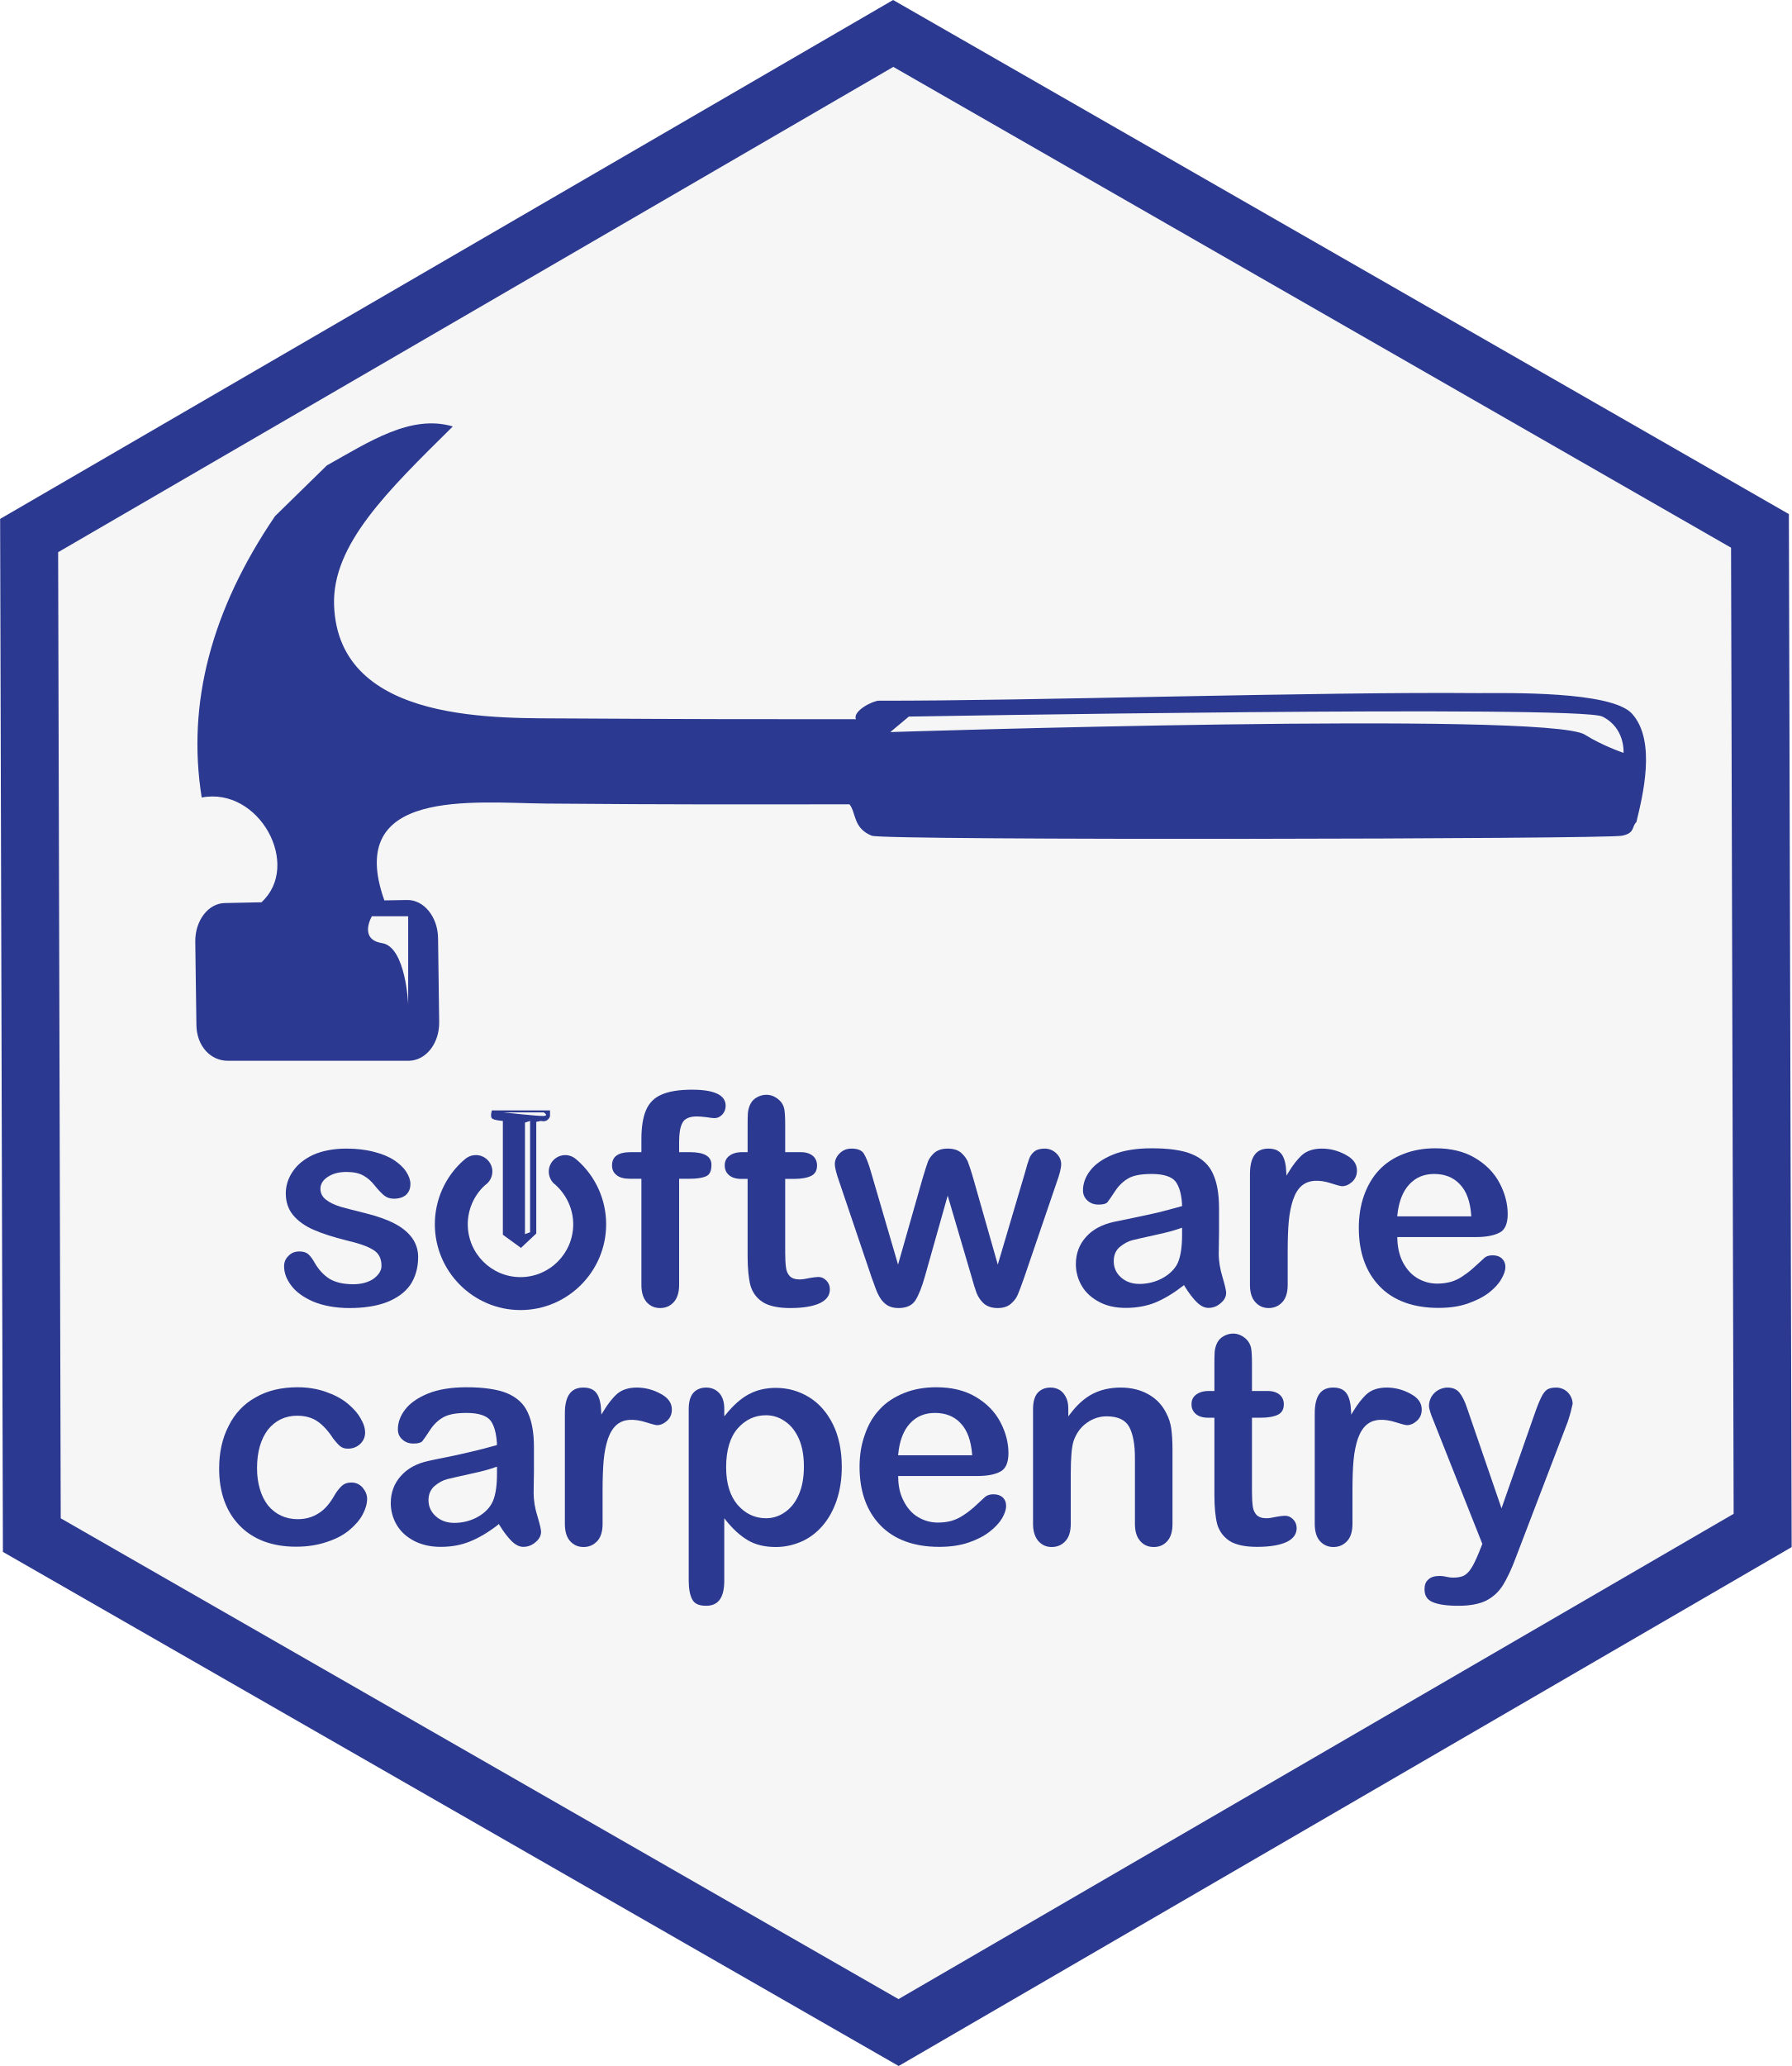
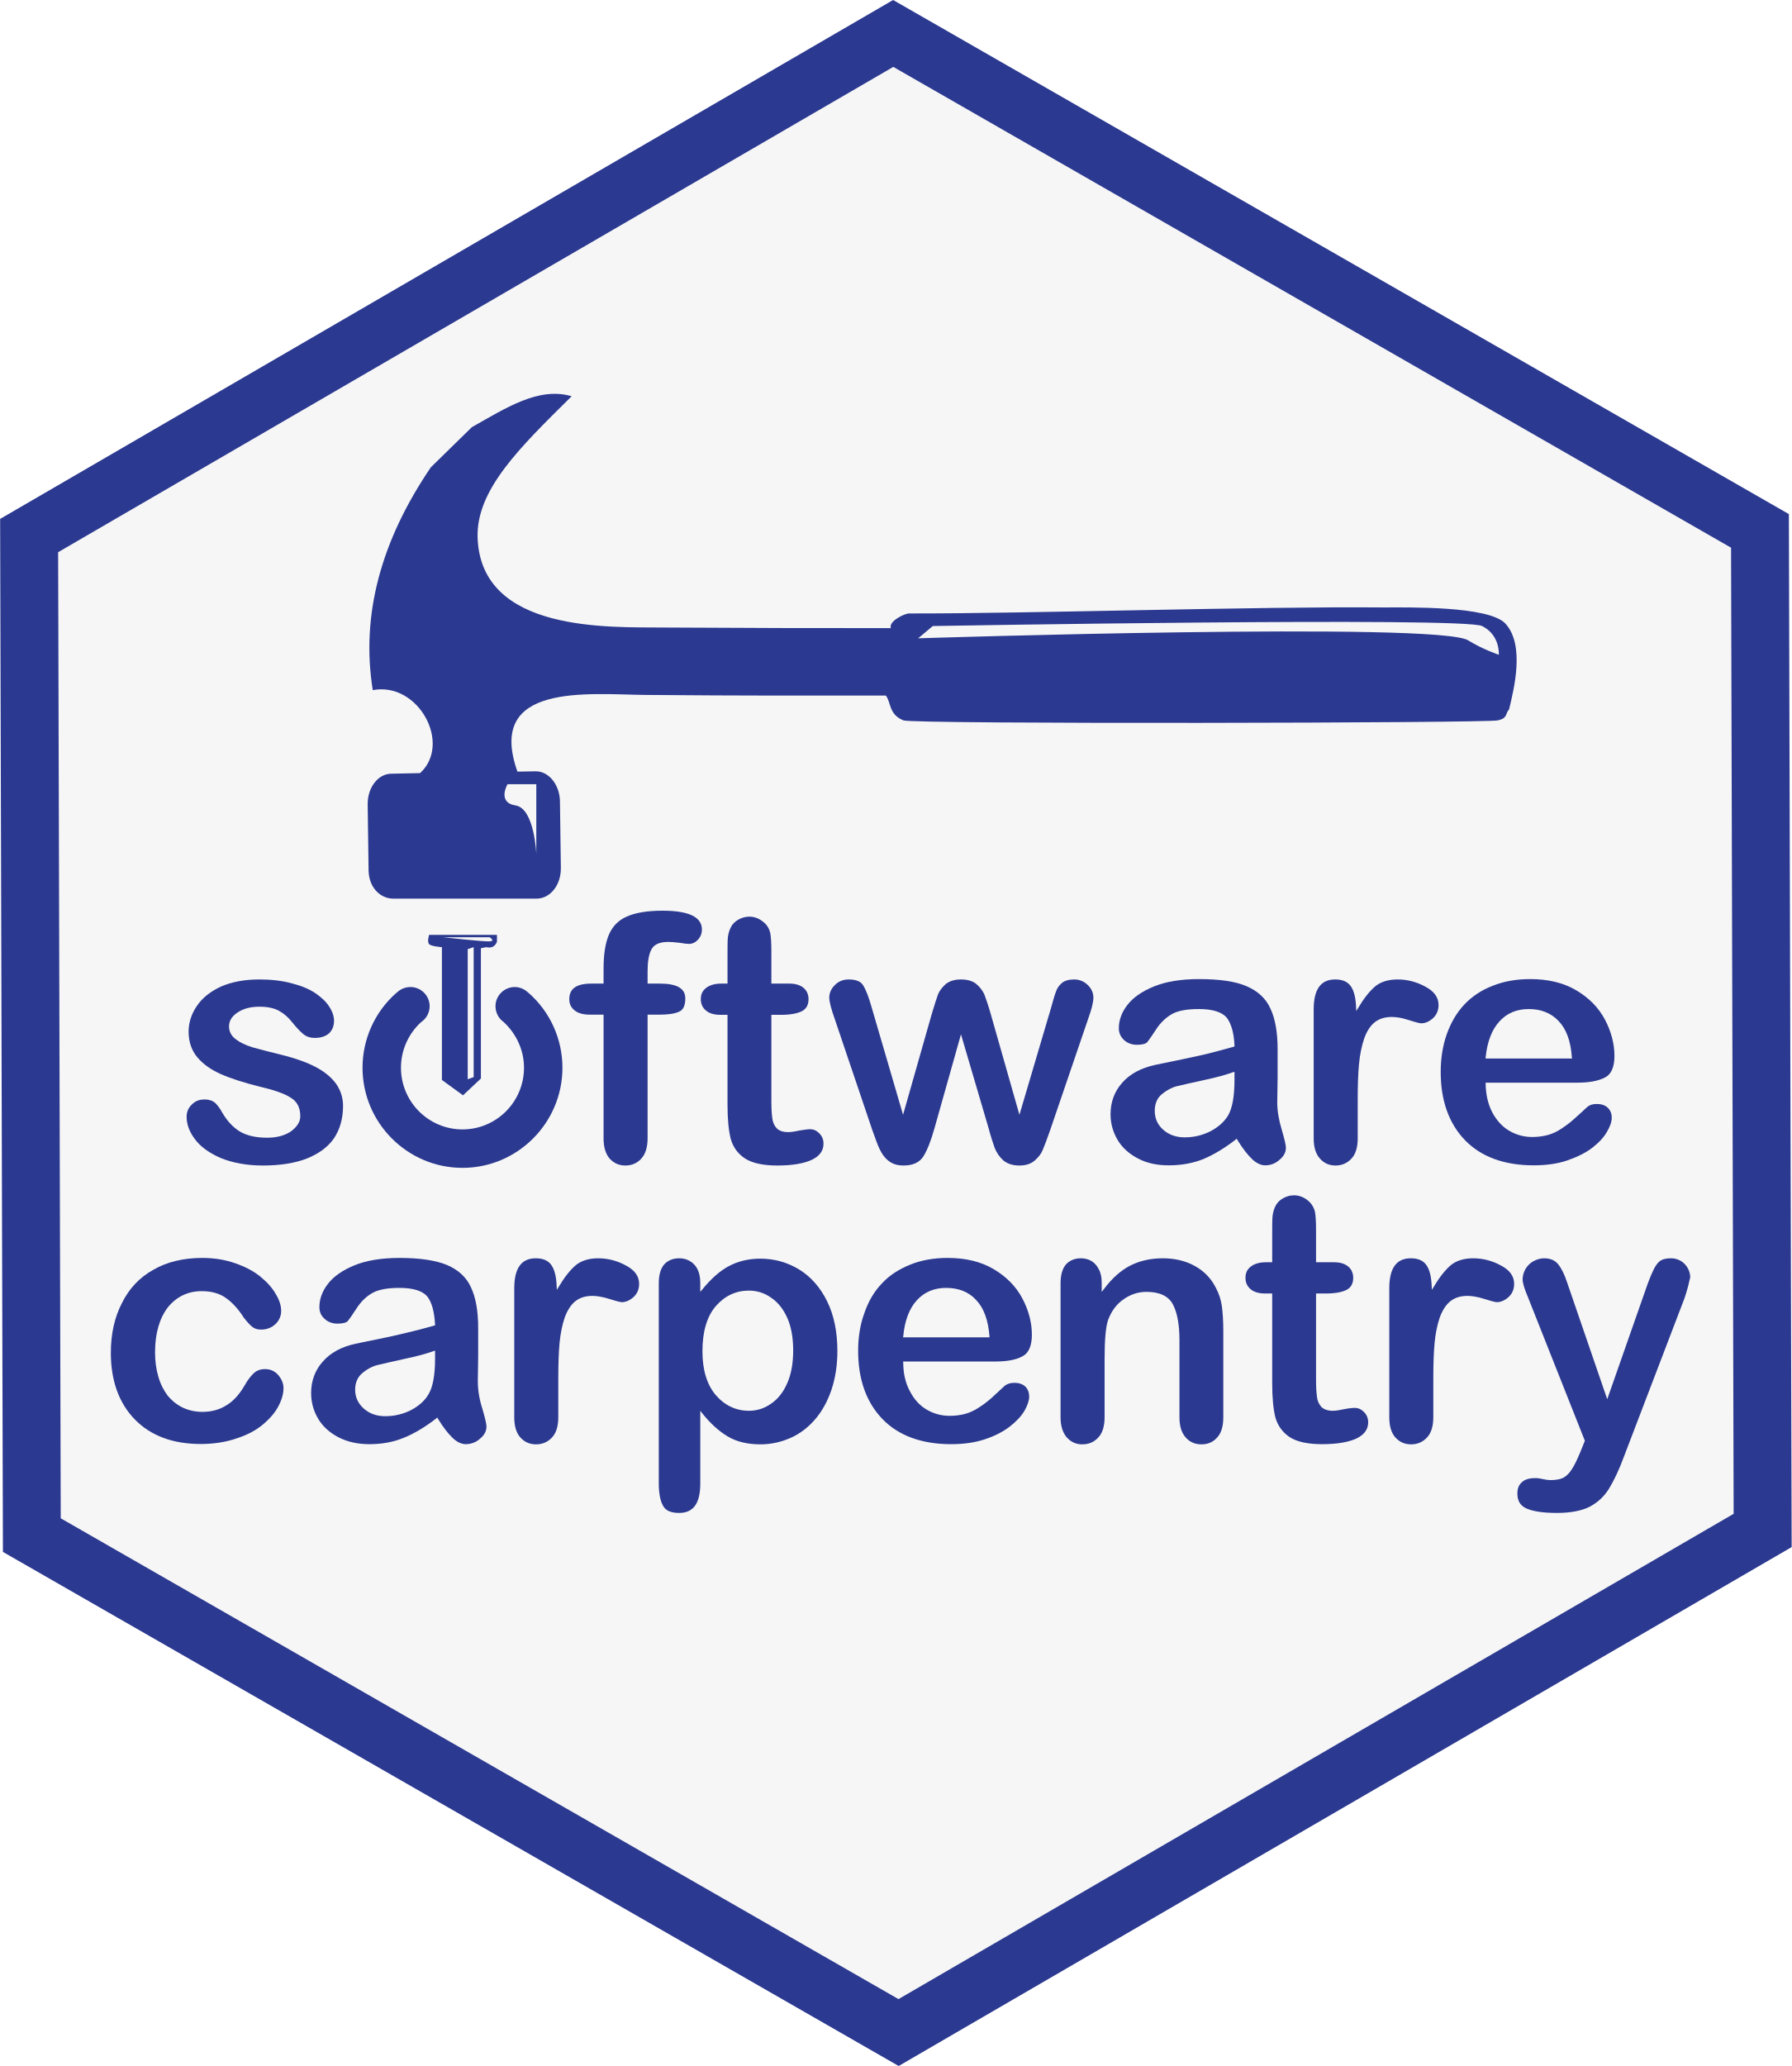
<svg xmlns="http://www.w3.org/2000/svg" width="1.735in" height="2in" viewBox="0 0 156.127 180" id="svg16216" version="1.1">
  <defs id="defs16218">
    <clipPath id="presentation_clip_path" clipPathUnits="userSpaceOnUse">
      <rect x="0" y="0" width="27940" height="21590" id="rect4737" />
    </clipPath>
  </defs>
-   <g transform="translate(-0.7248706,0.8357165)" id="g7821">
-     <path style="fill:#f6f6f6;fill-opacity:1;stroke:#2b3990;stroke-width:5.047;stroke-miterlimit:4;stroke-dasharray:none;stroke-dashoffset:0;stroke-opacity:1" id="path7819" d="M 154.324,132.505 79.022,176.25 3.486,132.91 3.252,45.824 78.554,2.078 154.09,45.418 Z" />
-     <g id="g7201" transform="matrix(1.184726,0,0,1.184726,-13.55616,-35.90816)">
-       <g transform="matrix(0.01137325,0,0,0.01137325,-96.32658,-36.00746)" id="g5176" class="com.sun.star.drawing.ClosedBezierShape" style="fill-rule:evenodd;stroke-width:28.222;stroke-linejoin:round">
-         <g id="id81">
-           <path id="path5179" d="m 11875,15560 c 19,-36 28,-69 28,-100 0,-25 -10,-49 -29,-72 -19,-22 -44,-33 -73,-33 -25,0 -46,7 -63,23 -17,16 -34,38 -49,65 -29,50 -62,88 -100,111 -38,25 -83,38 -136,38 -38,0 -75,-8 -107,-23 -32,-15 -61,-38 -85,-67 -22,-29 -40,-64 -52,-106 -12,-41 -18,-85 -18,-134 0,-104 24,-187 70,-248 48,-60 112,-91 189,-91 54,0 99,13 134,38 34,24 68,60 99,109 18,23 33,40 47,51 14,11 29,15 49,15 31,0 57,-10 79,-30 21,-20 32,-45 32,-74 0,-29 -10,-60 -30,-93 -19,-34 -49,-67 -86,-97 -38,-31 -85,-55 -140,-74 -54,-19 -115,-29 -181,-29 -105,0 -197,22 -272,66 -76,42 -135,105 -174,185 -41,79 -61,171 -61,275 0,153 44,277 132,368 87,90 210,137 366,137 74,0 141,-11 199,-31 59,-19 108,-45 147,-78 38,-32 67,-66 85,-101 z" style="fill:#2b3990;stroke:none" />
-         </g>
-       </g>
-       <g transform="matrix(0.01137325,0,0,0.01137325,-96.32658,-36.00746)" id="g5181" class="com.sun.star.drawing.ClosedBezierShape" style="fill-rule:evenodd;stroke-width:28.222;stroke-linejoin:round">
-         <g id="id82">
-           <path id="path5184" d="m 13005,15574 c -17,-53 -25,-104 -25,-153 1,-51 1,-98 2,-139 0,-42 0,-94 0,-154 0,-94 -13,-169 -40,-226 -25,-56 -70,-97 -133,-124 -63,-26 -152,-39 -263,-39 -100,0 -184,14 -250,41 -66,27 -116,62 -147,103 -32,41 -47,85 -47,128 0,27 9,48 29,66 20,18 44,26 71,26 30,0 49,-5 58,-15 9,-11 26,-36 49,-71 24,-37 53,-65 87,-84 34,-19 84,-28 150,-28 77,0 129,17 155,49 25,33 38,85 42,153 l 0,5 -5,2 c -52,15 -103,28 -150,39 -45,11 -101,24 -166,37 -68,14 -106,21 -121,25 -76,16 -137,49 -180,98 -43,48 -65,107 -65,175 0,50 13,98 39,142 26,44 65,78 113,103 49,25 106,38 170,38 72,0 136,-12 193,-36 57,-23 117,-59 179,-107 l 5,-5 4,7 c 28,46 56,82 81,106 24,23 49,35 73,35 29,0 57,-10 80,-31 24,-20 35,-42 35,-67 0,-14 -8,-48 -23,-99 z m -262,-276 c 0,90 -12,156 -36,196 -20,35 -53,65 -97,88 -43,22 -91,34 -143,34 -49,0 -89,-15 -120,-43 -31,-28 -47,-63 -47,-104 0,-39 14,-70 40,-92 26,-22 54,-37 82,-44 28,-7 78,-18 149,-34 72,-15 126,-30 164,-44 l 8,-2 0,45 z" style="fill:#2b3990;stroke:none" />
-         </g>
-       </g>
-       <g transform="matrix(0.01137325,0,0,0.01137325,-96.32658,-36.00746)" id="g5186" class="com.sun.star.drawing.ClosedBezierShape" style="fill-rule:evenodd;stroke-width:28.222;stroke-linejoin:round">
-         <g id="id83">
-           <path id="path5189" d="m 13801,14781 c -49,-27 -101,-40 -154,-40 -51,0 -94,13 -125,39 -31,27 -62,66 -93,118 l -11,18 -1,-21 c -2,-51 -11,-90 -29,-116 -18,-26 -47,-38 -87,-38 -80,0 -119,55 -119,167 l 0,714 c 0,50 12,88 34,112 23,25 51,38 87,38 35,0 65,-13 88,-38 23,-24 35,-62 35,-112 l 0,-214 c 0,-77 2,-144 7,-197 5,-54 15,-101 28,-140 14,-39 33,-70 57,-90 43,-36 107,-42 194,-14 44,14 60,17 66,17 23,0 45,-10 66,-29 20,-19 30,-43 30,-72 0,-43 -24,-76 -73,-102 z" style="fill:#2b3990;stroke:none" />
-         </g>
-       </g>
-       <g transform="matrix(0.01137325,0,0,0.01137325,-96.32658,-36.00746)" id="g5191" class="com.sun.star.drawing.ClosedBezierShape" style="fill-rule:evenodd;stroke-width:28.222;stroke-linejoin:round">
-         <g id="id84">
-           <path id="path5194" d="m 14849,15634 c 38,-44 69,-99 91,-164 22,-66 33,-138 33,-215 0,-106 -19,-199 -57,-276 -38,-77 -90,-136 -155,-176 -66,-40 -137,-60 -215,-60 -65,0 -123,14 -174,41 -51,27 -100,71 -148,130 l -11,13 0,-49 c 0,-44 -11,-78 -33,-102 -22,-23 -50,-35 -84,-35 -35,0 -63,12 -83,34 -20,23 -30,59 -30,105 l 0,1107 c 0,55 8,97 23,124 14,28 44,41 90,41 79,0 117,-53 117,-163 l 0,-403 11,14 c 45,56 92,99 141,128 48,29 110,44 181,44 60,0 116,-13 168,-36 52,-23 97,-58 135,-102 z m -154,-201 c -22,51 -53,89 -90,114 -37,26 -78,39 -122,39 -73,0 -135,-30 -185,-88 -48,-57 -73,-138 -73,-242 0,-109 25,-193 74,-250 50,-57 111,-86 184,-86 46,0 88,14 125,41 38,26 67,64 89,114 21,49 31,109 31,177 0,70 -11,132 -33,181 z" style="fill:#2b3990;stroke:none" />
-         </g>
-       </g>
-       <g transform="matrix(0.01137325,0,0,0.01137325,-96.32658,-36.00746)" id="g5196" class="com.sun.star.drawing.ClosedBezierShape" style="fill-rule:evenodd;stroke-width:28.222;stroke-linejoin:round">
-         <g id="id85">
-           <path id="path5199" d="m 16010,15586 c 17,-30 26,-57 26,-78 0,-25 -8,-43 -22,-57 -15,-13 -35,-20 -60,-20 -23,0 -40,6 -53,16 -32,30 -57,53 -77,71 -21,18 -43,35 -67,50 -24,16 -50,28 -75,35 -26,7 -55,11 -87,11 -46,0 -89,-12 -128,-35 -39,-23 -70,-58 -93,-103 -24,-45 -36,-98 -36,-157 l -1,-6 508,0 c 67,0 118,-9 154,-29 34,-17 52,-58 52,-119 0,-68 -18,-136 -53,-202 -35,-66 -88,-120 -159,-162 -71,-42 -156,-62 -255,-62 -76,0 -145,12 -207,37 -62,25 -116,59 -158,105 -43,45 -75,100 -97,165 -23,63 -34,133 -34,208 0,159 46,286 135,378 89,92 218,139 380,139 71,0 135,-9 190,-28 54,-18 100,-42 136,-70 36,-28 63,-57 81,-87 z m -672,-413 c 8,-87 34,-155 76,-200 42,-46 96,-68 162,-68 68,0 125,22 166,67 43,45 67,112 74,201 l 0,6 -479,0 1,-6 z" style="fill:#2b3990;stroke:none" />
-         </g>
-       </g>
-       <g transform="matrix(0.01137325,0,0,0.01137325,-96.32658,-36.00746)" id="g5201" class="com.sun.star.drawing.ClosedBezierShape" style="fill-rule:evenodd;stroke-width:28.222;stroke-linejoin:round">
-         <g id="id86">
-           <path id="path5204" d="m 17112,15144 c 0,-55 -3,-102 -8,-138 -5,-35 -16,-69 -32,-99 -26,-53 -65,-94 -117,-123 -52,-29 -112,-43 -178,-43 -69,0 -129,14 -182,41 -52,27 -101,71 -145,130 l -12,15 0,-51 c 0,-29 -5,-54 -16,-74 -10,-20 -24,-36 -41,-46 -17,-10 -37,-15 -58,-15 -35,0 -63,12 -83,34 -20,23 -30,59 -30,105 l 0,742 c 0,48 12,85 34,111 23,26 52,39 86,39 37,0 66,-13 89,-38 23,-24 35,-62 35,-112 l 0,-322 c 0,-106 6,-177 19,-216 18,-49 46,-88 85,-115 39,-28 82,-42 128,-42 73,0 122,23 147,70 24,46 36,112 36,198 l 0,427 c 0,48 11,85 34,111 22,26 52,39 88,39 36,0 65,-13 87,-38 23,-25 34,-62 34,-112 l 0,-478 z" style="fill:#2b3990;stroke:none" />
-         </g>
-       </g>
-       <g transform="matrix(0.01137325,0,0,0.01137325,-96.32658,-36.00746)" id="g5206" class="com.sun.star.drawing.ClosedBezierShape" style="fill-rule:evenodd;stroke-width:28.222;stroke-linejoin:round">
-         <g id="id87">
-           <path id="path5209" d="m 17915,15650 c 0,-23 -8,-42 -23,-57 -16,-16 -32,-23 -52,-23 -13,0 -33,2 -58,7 -27,6 -47,9 -63,9 -29,0 -50,-8 -64,-22 -13,-15 -22,-34 -24,-57 -3,-22 -5,-53 -5,-93 l 0,-478 55,0 c 50,0 88,-7 114,-20 25,-13 37,-35 37,-67 0,-25 -9,-46 -26,-61 -18,-16 -45,-25 -79,-25 l -101,0 0,-181 c 0,-43 -2,-76 -6,-99 -5,-21 -16,-41 -32,-56 -25,-23 -53,-35 -84,-35 -22,0 -42,6 -60,16 -18,10 -32,23 -41,40 -9,16 -15,36 -18,58 -2,23 -2,56 -2,97 l 0,160 -35,0 c -37,0 -65,9 -85,25 -20,16 -28,36 -28,61 0,26 9,46 27,62 18,16 45,25 81,25 l 40,0 0,498 c 0,79 6,143 18,190 13,45 40,82 79,108 40,26 101,39 179,39 83,0 148,-11 192,-32 43,-21 64,-51 64,-89 z" style="fill:#2b3990;stroke:none" />
-         </g>
-       </g>
-       <g transform="matrix(0.01137325,0,0,0.01137325,-96.32658,-36.00746)" id="g5211" class="com.sun.star.drawing.ClosedBezierShape" style="fill-rule:evenodd;stroke-width:28.222;stroke-linejoin:round">
-         <g id="id88">
-           <path id="path5214" d="m 18651,14781 c -49,-27 -101,-40 -154,-40 -51,0 -94,13 -125,39 -31,27 -62,66 -93,118 l -11,18 -1,-21 c -2,-51 -11,-90 -29,-116 -18,-26 -47,-38 -87,-38 -80,0 -119,55 -119,167 l 0,714 c 0,50 12,88 34,112 23,25 51,38 87,38 35,0 65,-13 88,-38 23,-24 35,-62 35,-112 l 0,-214 c 0,-77 2,-144 7,-197 5,-54 15,-101 28,-140 14,-39 33,-70 57,-90 43,-36 107,-42 194,-14 44,14 60,17 66,17 23,0 45,-10 66,-29 20,-19 30,-43 30,-72 0,-43 -24,-76 -73,-102 z" style="fill:#2b3990;stroke:none" />
-         </g>
-       </g>
-       <g transform="matrix(0.01137325,0,0,0.01137325,-96.32658,-36.00746)" id="g5216" class="com.sun.star.drawing.ClosedBezierShape" style="fill-rule:evenodd;stroke-width:28.222;stroke-linejoin:round">
-         <g id="id89">
-           <path id="path5219" d="m 19249,16019 c 27,-44 56,-104 84,-180 l 335,-876 c 8,-23 14,-45 20,-66 5,-22 9,-39 12,-51 0,-17 -5,-35 -14,-51 -9,-16 -22,-30 -39,-40 -17,-9 -34,-14 -52,-14 -26,0 -46,4 -60,13 -13,9 -27,26 -39,52 -13,27 -28,64 -44,111 l -212,605 -223,-649 c -14,-43 -31,-77 -49,-99 -18,-22 -43,-33 -78,-33 -20,0 -40,6 -59,16 -19,11 -33,25 -44,43 -10,18 -16,37 -16,58 0,20 10,52 29,97 l 316,797 -24,60 c -18,43 -33,75 -47,96 -14,23 -30,39 -48,49 -18,9 -42,13 -72,13 -12,0 -28,-2 -44,-6 -13,-3 -26,-5 -39,-5 -34,0 -59,7 -75,23 -17,14 -25,35 -25,63 0,41 17,68 52,83 37,16 93,24 168,24 75,0 136,-12 180,-34 44,-23 80,-56 107,-99 z" style="fill:#2b3990;stroke:none" />
-         </g>
+   <g id="g24305">
+     <path style="fill:#f6f6f6;fill-opacity:1;stroke:#2b3990;stroke-width:5.047;stroke-miterlimit:4;stroke-dasharray:none;stroke-dashoffset:0;stroke-opacity:1" id="path7819" d="M 153.599,133.34 78.297,177.086 2.762,133.746 2.527,46.66 77.829,2.914 153.365,46.254 Z" />
+     <g style="fill-rule:evenodd;stroke-width:28.222;stroke-linejoin:round" class="com.sun.star.drawing.ClosedBezierShape" id="g5176" transform="matrix(0.01572289,0,0,0.01572289,-162.454,-122.1422)">
+       <g id="id81">
+         <path style="fill:#2b3990;stroke:none" d="m 11875,15560 c 19,-36 28,-69 28,-100 0,-25 -10,-49 -29,-72 -19,-22 -44,-33 -73,-33 -25,0 -46,7 -63,23 -17,16 -34,38 -49,65 -29,50 -62,88 -100,111 -38,25 -83,38 -136,38 -38,0 -75,-8 -107,-23 -32,-15 -61,-38 -85,-67 -22,-29 -40,-64 -52,-106 -12,-41 -18,-85 -18,-134 0,-104 24,-187 70,-248 48,-60 112,-91 189,-91 54,0 99,13 134,38 34,24 68,60 99,109 18,23 33,40 47,51 14,11 29,15 49,15 31,0 57,-10 79,-30 21,-20 32,-45 32,-74 0,-29 -10,-60 -30,-93 -19,-34 -49,-67 -86,-97 -38,-31 -85,-55 -140,-74 -54,-19 -115,-29 -181,-29 -105,0 -197,22 -272,66 -76,42 -135,105 -174,185 -41,79 -61,171 -61,275 0,153 44,277 132,368 87,90 210,137 366,137 74,0 141,-11 199,-31 59,-19 108,-45 147,-78 38,-32 67,-66 85,-101 z" id="path5179" />
      </g>
    </g>
-     <g id="g7161" transform="matrix(1.184726,0,0,1.184726,-12.45617,-31.80665)">
-       <g transform="matrix(0.01137325,0,0,0.01137325,-74.32658,-42.00746)" id="g5141" class="com.sun.star.drawing.ClosedBezierShape" style="fill-rule:evenodd;stroke-width:28.222;stroke-linejoin:round">
-         <g id="id74">
-           <path id="path5144" d="m 10167,14299 c 33,-50 50,-110 50,-179 0,-45 -13,-86 -38,-122 -25,-35 -63,-67 -112,-93 -49,-26 -116,-50 -194,-69 -68,-17 -120,-30 -158,-41 -39,-12 -70,-27 -93,-45 -24,-18 -37,-42 -37,-71 0,-31 17,-58 49,-78 32,-21 72,-31 119,-31 46,0 84,8 111,24 27,15 50,36 70,61 24,30 45,52 63,67 17,14 39,21 63,21 34,0 61,-9 80,-26 18,-18 27,-40 27,-69 0,-25 -9,-52 -27,-79 -17,-27 -44,-52 -78,-75 -35,-23 -79,-41 -131,-54 -52,-14 -112,-21 -178,-21 -83,0 -155,14 -214,40 -58,27 -103,63 -133,108 -30,44 -45,92 -45,142 0,56 17,104 48,141 33,39 77,70 132,94 54,24 127,47 214,69 78,18 136,38 170,60 37,21 55,56 55,104 0,31 -18,59 -52,84 -34,23 -78,35 -131,35 -64,0 -115,-12 -153,-35 -37,-23 -70,-58 -97,-105 -12,-22 -26,-41 -40,-54 -13,-11 -32,-18 -57,-18 -30,0 -53,9 -72,29 -19,18 -28,41 -28,67 0,42 15,83 46,124 30,41 78,76 142,104 65,27 145,42 235,42 95,0 178,-13 244,-39 65,-26 116,-63 150,-112 z" style="fill:#2b3990;stroke:none" />
-         </g>
-       </g>
-       <g transform="matrix(0.01137325,0,0,0.01137325,-74.32658,-42.00746)" id="g5146" class="com.sun.star.drawing.ClosedBezierShape" style="fill-rule:evenodd;stroke-width:28.222;stroke-linejoin:round">
-         <g id="id75">
-           <path id="path5149" d="m 11988,13038 c -83,0 -150,11 -197,32 -47,20 -80,54 -100,100 -20,46 -30,110 -30,189 l 0,83 -68,0 c -82,0 -122,28 -122,86 0,26 9,46 29,62 19,16 48,24 84,24 l 77,0 0,686 c 0,49 12,87 34,112 23,25 51,38 87,38 36,0 65,-13 88,-38 23,-25 35,-63 35,-112 l 0,-686 69,0 c 44,0 80,-5 105,-16 24,-10 35,-35 35,-74 0,-55 -46,-82 -140,-82 l -69,0 0,-67 c 0,-52 6,-92 20,-120 14,-30 47,-44 95,-44 17,0 38,2 63,5 24,4 41,6 51,6 19,0 36,-8 51,-24 14,-16 21,-34 21,-56 0,-69 -73,-104 -218,-104 z" style="fill:#2b3990;stroke:none" />
-         </g>
-       </g>
-       <g transform="matrix(0.01137325,0,0,0.01137325,-74.32658,-42.00746)" id="g5151" class="com.sun.star.drawing.ClosedBezierShape" style="fill-rule:evenodd;stroke-width:28.222;stroke-linejoin:round">
-         <g id="id76">
-           <path id="path5154" d="m 12880,14329 c 0,-23 -8,-42 -23,-57 -16,-16 -32,-23 -52,-23 -13,0 -33,3 -58,7 -26,6 -48,9 -63,9 -29,0 -51,-8 -64,-22 -13,-14 -22,-34 -24,-57 -3,-21 -5,-53 -5,-93 l 0,-478 55,0 c 49,0 88,-7 114,-20 25,-13 37,-35 37,-67 0,-25 -9,-46 -26,-61 -18,-16 -45,-25 -79,-25 l -101,0 0,-181 c 0,-42 -2,-76 -6,-99 -5,-22 -15,-41 -32,-56 -25,-23 -53,-35 -84,-35 -22,0 -42,6 -60,16 -18,10 -32,23 -41,40 -9,16 -15,36 -18,58 -2,23 -2,56 -2,97 l 0,160 -35,0 c -37,0 -65,9 -85,25 -20,16 -28,36 -28,61 0,26 9,46 27,62 18,16 45,25 81,25 l 40,0 0,498 c 0,79 6,143 18,190 13,45 39,82 79,108 40,26 101,39 179,39 83,0 148,-11 192,-32 43,-21 64,-50 64,-89 z" style="fill:#2b3990;stroke:none" />
-         </g>
-       </g>
-       <g transform="matrix(0.01137325,0,0,0.01137325,-74.32658,-42.00746)" id="g5156" class="com.sun.star.drawing.ClosedBezierShape" style="fill-rule:evenodd;stroke-width:28.222;stroke-linejoin:round">
-         <g id="id77">
-           <path id="path5159" d="m 14137,14252 210,-615 c 19,-52 29,-92 29,-117 0,-27 -11,-51 -32,-71 -21,-20 -47,-30 -75,-30 -29,0 -52,7 -67,19 -16,14 -27,29 -33,47 -7,18 -16,48 -27,89 l -176,595 -158,-555 c -15,-53 -28,-90 -36,-111 -9,-20 -23,-40 -44,-58 -20,-17 -49,-26 -86,-26 -36,0 -64,9 -85,26 -20,18 -34,37 -42,56 -7,20 -20,58 -36,113 l -158,555 -174,-595 c -16,-57 -32,-98 -47,-122 -13,-22 -40,-33 -80,-33 -31,0 -56,10 -77,31 -21,21 -31,44 -31,70 0,21 10,61 30,117 l 208,615 c 6,16 14,38 24,66 10,28 21,51 34,71 13,19 28,34 47,45 19,11 42,16 69,16 53,0 89,-18 110,-51 21,-34 42,-87 61,-155 l 147,-521 153,520 c 12,45 24,82 34,110 11,27 27,50 48,69 22,18 51,28 88,28 36,0 64,-9 85,-27 21,-18 36,-37 45,-59 10,-23 24,-61 42,-112 z" style="fill:#2b3990;stroke:none" />
-         </g>
-       </g>
-       <g transform="matrix(0.01137325,0,0,0.01137325,-74.32658,-42.00746)" id="g5161" class="com.sun.star.drawing.ClosedBezierShape" style="fill-rule:evenodd;stroke-width:28.222;stroke-linejoin:round">
-         <g id="id78">
-           <path id="path5164" d="m 15420,14252 c -16,-53 -25,-104 -25,-153 1,-51 1,-98 2,-139 0,-42 0,-94 0,-154 0,-94 -13,-169 -40,-226 -25,-56 -70,-97 -133,-124 -63,-27 -152,-39 -263,-39 -100,0 -184,14 -250,41 -66,27 -116,62 -147,103 -32,41 -47,85 -47,128 0,27 10,48 29,66 20,18 44,26 71,26 30,0 49,-5 58,-15 9,-11 26,-36 49,-71 24,-37 54,-65 87,-84 33,-19 84,-28 150,-28 77,0 129,17 155,49 25,34 39,85 42,153 l 0,5 -5,2 c -52,15 -103,28 -150,40 -45,10 -101,23 -166,36 -68,14 -105,22 -121,25 -76,17 -137,49 -180,98 -43,48 -65,107 -65,175 0,50 13,98 39,142 26,44 65,78 113,103 49,26 106,38 170,38 72,0 136,-12 193,-35 57,-24 117,-60 179,-108 l 5,-5 4,7 c 28,46 56,82 81,106 24,23 49,35 73,35 30,0 57,-10 80,-31 24,-20 35,-42 35,-67 0,-14 -8,-48 -23,-99 z m -262,-276 c 0,90 -12,156 -35,196 -21,35 -54,65 -98,88 -43,22 -91,34 -143,34 -49,0 -89,-15 -120,-43 -31,-28 -46,-63 -46,-104 0,-39 13,-70 39,-92 27,-22 54,-37 82,-44 28,-7 78,-18 150,-34 71,-15 125,-30 163,-44 l 8,-2 0,45 z" style="fill:#2b3990;stroke:none" />
-         </g>
-       </g>
-       <g transform="matrix(0.01137325,0,0,0.01137325,-74.32658,-42.00746)" id="g5166" class="com.sun.star.drawing.ClosedBezierShape" style="fill-rule:evenodd;stroke-width:28.222;stroke-linejoin:round">
-         <g id="id79">
-           <path id="path5169" d="m 16216,13459 c -49,-27 -101,-40 -154,-40 -51,0 -94,13 -125,39 -31,27 -62,66 -93,118 l -11,18 -1,-21 c -2,-51 -11,-90 -29,-116 -18,-26 -47,-38 -87,-38 -80,0 -119,55 -119,166 l 0,715 c 0,50 12,87 35,112 22,25 51,38 86,38 35,0 65,-13 88,-38 23,-24 35,-62 35,-112 l 0,-214 c 0,-77 2,-144 7,-197 5,-54 15,-101 28,-140 14,-40 32,-70 57,-91 43,-35 107,-42 194,-13 44,14 60,17 66,17 23,0 45,-10 66,-29 20,-19 30,-43 30,-72 0,-43 -24,-76 -73,-102 z" style="fill:#2b3990;stroke:none" />
-         </g>
-       </g>
-       <g transform="matrix(0.01137325,0,0,0.01137325,-74.32658,-42.00746)" id="g5171" class="com.sun.star.drawing.ClosedBezierShape" style="fill-rule:evenodd;stroke-width:28.222;stroke-linejoin:round">
-         <g id="id80">
-           <path id="path5174" d="m 17222,14264 c 18,-30 27,-57 27,-78 0,-25 -8,-43 -23,-57 -14,-13 -34,-20 -59,-20 -23,0 -40,5 -53,16 -32,30 -58,53 -78,71 -20,18 -42,34 -66,50 -24,16 -50,28 -75,35 -27,7 -55,11 -87,11 -46,0 -89,-12 -128,-35 -39,-23 -70,-58 -94,-103 -23,-45 -35,-98 -36,-157 l 0,-6 508,0 c 67,0 118,-10 154,-29 34,-17 52,-58 52,-119 0,-68 -18,-136 -53,-202 -35,-66 -88,-120 -159,-162 -71,-42 -156,-62 -255,-62 -76,0 -145,12 -208,37 -62,24 -115,59 -158,105 -42,45 -74,100 -97,165 -22,63 -33,133 -33,208 0,159 46,286 135,378 89,92 218,139 380,139 71,0 135,-9 189,-28 54,-19 101,-42 137,-70 36,-28 63,-57 80,-87 z m -672,-413 c 9,-88 35,-155 77,-200 42,-46 96,-68 162,-68 68,0 124,22 166,67 43,45 67,112 73,201 l 1,6 -479,0 0,-6 z" style="fill:#2b3990;stroke:none" />
-         </g>
-       </g>
-       <g transform="matrix(0.01137325,0,0,0.01137325,-74.32658,-42.00746)" id="g5221" class="com.sun.star.drawing.ClosedBezierShape" style="fill-rule:evenodd;stroke-width:28.222;stroke-linejoin:round">
-         <g id="id90">
-           <path id="path5224" d="m 10694,13172 c 0,0 -12,38 0,51 11,13 71,17 71,17 l 0,736 117,85 99,-93 0,-722 30,-6 c 47,12 59,-30 59,-30 l 0,-38 -376,0 z m 247,788 -33,12 0,-721 33,-11 0,720 z m 88,-752 c -35,2 -259,-23 -259,-23 l 259,0 c 0,0 35,21 0,23 z" style="fill:#2b3990;stroke:none" />
-         </g>
-       </g>
-       <g transform="matrix(0.01137325,0,0,0.01137325,-74.32658,-42.00746)" id="g5226" class="com.sun.star.drawing.ClosedBezierShape" style="fill-rule:evenodd;stroke-width:28.222;stroke-linejoin:round">
-         <g id="id91">
-           <path id="path5229" d="m 11245,13493 -3,-2 c -20,-19 -46,-30 -73,-30 -59,0 -107,48 -107,106 0,29 11,55 30,75 l 2,2 c 4,3 7,6 11,9 73,66 115,159 115,255 0,189 -153,342 -341,342 -188,0 -341,-153 -341,-342 0,-95 40,-187 111,-252 30,-20 48,-53 48,-89 0,-58 -48,-106 -106,-106 -29,0 -55,11 -75,30 l -3,3 0,-1 c -120,105 -188,257 -188,415 0,306 249,555 554,555 305,0 554,-249 554,-555 0,-158 -68,-310 -188,-415 z" style="fill:#2b3990;stroke:none" />
-         </g>
+     <g style="fill-rule:evenodd;stroke-width:28.222;stroke-linejoin:round" class="com.sun.star.drawing.ClosedBezierShape" id="g5181" transform="matrix(0.01572289,0,0,0.01572289,-162.454,-122.1422)">
+       <g id="id82">
+         <path style="fill:#2b3990;stroke:none" d="m 13005,15574 c -17,-53 -25,-104 -25,-153 1,-51 1,-98 2,-139 0,-42 0,-94 0,-154 0,-94 -13,-169 -40,-226 -25,-56 -70,-97 -133,-124 -63,-26 -152,-39 -263,-39 -100,0 -184,14 -250,41 -66,27 -116,62 -147,103 -32,41 -47,85 -47,128 0,27 9,48 29,66 20,18 44,26 71,26 30,0 49,-5 58,-15 9,-11 26,-36 49,-71 24,-37 53,-65 87,-84 34,-19 84,-28 150,-28 77,0 129,17 155,49 25,33 38,85 42,153 l 0,5 -5,2 c -52,15 -103,28 -150,39 -45,11 -101,24 -166,37 -68,14 -106,21 -121,25 -76,16 -137,49 -180,98 -43,48 -65,107 -65,175 0,50 13,98 39,142 26,44 65,78 113,103 49,25 106,38 170,38 72,0 136,-12 193,-36 57,-23 117,-59 179,-107 l 5,-5 4,7 c 28,46 56,82 81,106 24,23 49,35 73,35 29,0 57,-10 80,-31 24,-20 35,-42 35,-67 0,-14 -8,-48 -23,-99 z m -262,-276 c 0,90 -12,156 -36,196 -20,35 -53,65 -97,88 -43,22 -91,34 -143,34 -49,0 -89,-15 -120,-43 -31,-28 -47,-63 -47,-104 0,-39 14,-70 40,-92 26,-22 54,-37 82,-44 28,-7 78,-18 149,-34 72,-15 126,-30 164,-44 l 8,-2 0,45 z" id="path5184" />
      </g>
    </g>
-     <g style="fill-rule:evenodd;stroke-width:28.222;stroke-linejoin:round" class="com.sun.star.drawing.ClosedBezierShape" id="g5231" transform="matrix(0.03295438,0,0,0.03295438,-330.6622,-339.6243)">
-       <g id="id92">
-         <path style="fill:#2b3990;stroke:none" d="m 14371,12167 c -55,-60 -330,-54 -407,-54 -417,-4 -1196,21 -1584,20 -16,0 -70,27 -61,49 -276,0 -424,0 -757,-2 -180,-2 -612,19 -623,-300 -5,-160 141,-301 314,-472 -111,-33 -222,41 -333,103 -54,53 -91,89 -137,134 -168,247 -234,495 -194,744 152,-29 265,179 158,277 l -96,2 c -44,0 -80,46 -79,103 l 3,220 c 1,56 38,94 83,94 l 479,0 c 46,-1 81,-47 80,-103 l -3,-222 c -1,-56 -38,-101 -82,-100 l -60,1 c -106,-298 235,-258 427,-256 363,3 483,2 803,2 18,22 9,63 59,83 31,13 1950,9 1984,0 35,-7 25,-24 38,-36 16,-67 54,-215 -12,-287 z m -3236,536 0,233 c 0,0 -6,-152 -69,-162 -63,-10 -27,-71 -27,-71 l 96,0 z m 3214,-432 c 0,0 -56,-19 -102,-48 -98,-63 -1837,-7 -1837,-7 l 49,-41 c 0,0 1773,-31 1834,0 61,30 56,96 56,96 z" id="path5234" />
+     <g style="fill-rule:evenodd;stroke-width:28.222;stroke-linejoin:round" class="com.sun.star.drawing.ClosedBezierShape" id="g5186" transform="matrix(0.01572289,0,0,0.01572289,-162.454,-122.1422)">
+       <g id="id83">
+         <path style="fill:#2b3990;stroke:none" d="m 13801,14781 c -49,-27 -101,-40 -154,-40 -51,0 -94,13 -125,39 -31,27 -62,66 -93,118 l -11,18 -1,-21 c -2,-51 -11,-90 -29,-116 -18,-26 -47,-38 -87,-38 -80,0 -119,55 -119,167 l 0,714 c 0,50 12,88 34,112 23,25 51,38 87,38 35,0 65,-13 88,-38 23,-24 35,-62 35,-112 l 0,-214 c 0,-77 2,-144 7,-197 5,-54 15,-101 28,-140 14,-39 33,-70 57,-90 43,-36 107,-42 194,-14 44,14 60,17 66,17 23,0 45,-10 66,-29 20,-19 30,-43 30,-72 0,-43 -24,-76 -73,-102 z" id="path5189" />
      </g>
+     </g>
+     <g style="fill-rule:evenodd;stroke-width:28.222;stroke-linejoin:round" class="com.sun.star.drawing.ClosedBezierShape" id="g5191" transform="matrix(0.01572289,0,0,0.01572289,-162.454,-122.1422)">
+       <g id="id84">
+         <path style="fill:#2b3990;stroke:none" d="m 14849,15634 c 38,-44 69,-99 91,-164 22,-66 33,-138 33,-215 0,-106 -19,-199 -57,-276 -38,-77 -90,-136 -155,-176 -66,-40 -137,-60 -215,-60 -65,0 -123,14 -174,41 -51,27 -100,71 -148,130 l -11,13 0,-49 c 0,-44 -11,-78 -33,-102 -22,-23 -50,-35 -84,-35 -35,0 -63,12 -83,34 -20,23 -30,59 -30,105 l 0,1107 c 0,55 8,97 23,124 14,28 44,41 90,41 79,0 117,-53 117,-163 l 0,-403 11,14 c 45,56 92,99 141,128 48,29 110,44 181,44 60,0 116,-13 168,-36 52,-23 97,-58 135,-102 z m -154,-201 c -22,51 -53,89 -90,114 -37,26 -78,39 -122,39 -73,0 -135,-30 -185,-88 -48,-57 -73,-138 -73,-242 0,-109 25,-193 74,-250 50,-57 111,-86 184,-86 46,0 88,14 125,41 38,26 67,64 89,114 21,49 31,109 31,177 0,70 -11,132 -33,181 z" id="path5194" />
+       </g>
+     </g>
+     <g style="fill-rule:evenodd;stroke-width:28.222;stroke-linejoin:round" class="com.sun.star.drawing.ClosedBezierShape" id="g5196" transform="matrix(0.01572289,0,0,0.01572289,-162.454,-122.1422)">
+       <g id="id85">
+         <path style="fill:#2b3990;stroke:none" d="m 16010,15586 c 17,-30 26,-57 26,-78 0,-25 -8,-43 -22,-57 -15,-13 -35,-20 -60,-20 -23,0 -40,6 -53,16 -32,30 -57,53 -77,71 -21,18 -43,35 -67,50 -24,16 -50,28 -75,35 -26,7 -55,11 -87,11 -46,0 -89,-12 -128,-35 -39,-23 -70,-58 -93,-103 -24,-45 -36,-98 -36,-157 l -1,-6 508,0 c 67,0 118,-9 154,-29 34,-17 52,-58 52,-119 0,-68 -18,-136 -53,-202 -35,-66 -88,-120 -159,-162 -71,-42 -156,-62 -255,-62 -76,0 -145,12 -207,37 -62,25 -116,59 -158,105 -43,45 -75,100 -97,165 -23,63 -34,133 -34,208 0,159 46,286 135,378 89,92 218,139 380,139 71,0 135,-9 190,-28 54,-18 100,-42 136,-70 36,-28 63,-57 81,-87 z m -672,-413 c 8,-87 34,-155 76,-200 42,-46 96,-68 162,-68 68,0 125,22 166,67 43,45 67,112 74,201 l 0,6 -479,0 1,-6 z" id="path5199" />
+       </g>
+     </g>
+     <g style="fill-rule:evenodd;stroke-width:28.222;stroke-linejoin:round" class="com.sun.star.drawing.ClosedBezierShape" id="g5201" transform="matrix(0.01572289,0,0,0.01572289,-162.454,-122.1422)">
+       <g id="id86">
+         <path style="fill:#2b3990;stroke:none" d="m 17112,15144 c 0,-55 -3,-102 -8,-138 -5,-35 -16,-69 -32,-99 -26,-53 -65,-94 -117,-123 -52,-29 -112,-43 -178,-43 -69,0 -129,14 -182,41 -52,27 -101,71 -145,130 l -12,15 0,-51 c 0,-29 -5,-54 -16,-74 -10,-20 -24,-36 -41,-46 -17,-10 -37,-15 -58,-15 -35,0 -63,12 -83,34 -20,23 -30,59 -30,105 l 0,742 c 0,48 12,85 34,111 23,26 52,39 86,39 37,0 66,-13 89,-38 23,-24 35,-62 35,-112 l 0,-322 c 0,-106 6,-177 19,-216 18,-49 46,-88 85,-115 39,-28 82,-42 128,-42 73,0 122,23 147,70 24,46 36,112 36,198 l 0,427 c 0,48 11,85 34,111 22,26 52,39 88,39 36,0 65,-13 87,-38 23,-25 34,-62 34,-112 l 0,-478 z" id="path5204" />
+       </g>
+     </g>
+     <g style="fill-rule:evenodd;stroke-width:28.222;stroke-linejoin:round" class="com.sun.star.drawing.ClosedBezierShape" id="g5206" transform="matrix(0.01572289,0,0,0.01572289,-162.454,-122.1422)">
+       <g id="id87">
+         <path style="fill:#2b3990;stroke:none" d="m 17915,15650 c 0,-23 -8,-42 -23,-57 -16,-16 -32,-23 -52,-23 -13,0 -33,2 -58,7 -27,6 -47,9 -63,9 -29,0 -50,-8 -64,-22 -13,-15 -22,-34 -24,-57 -3,-22 -5,-53 -5,-93 l 0,-478 55,0 c 50,0 88,-7 114,-20 25,-13 37,-35 37,-67 0,-25 -9,-46 -26,-61 -18,-16 -45,-25 -79,-25 l -101,0 0,-181 c 0,-43 -2,-76 -6,-99 -5,-21 -16,-41 -32,-56 -25,-23 -53,-35 -84,-35 -22,0 -42,6 -60,16 -18,10 -32,23 -41,40 -9,16 -15,36 -18,58 -2,23 -2,56 -2,97 l 0,160 -35,0 c -37,0 -65,9 -85,25 -20,16 -28,36 -28,61 0,26 9,46 27,62 18,16 45,25 81,25 l 40,0 0,498 c 0,79 6,143 18,190 13,45 40,82 79,108 40,26 101,39 179,39 83,0 148,-11 192,-32 43,-21 64,-51 64,-89 z" id="path5209" />
+       </g>
+     </g>
+     <g style="fill-rule:evenodd;stroke-width:28.222;stroke-linejoin:round" class="com.sun.star.drawing.ClosedBezierShape" id="g5211" transform="matrix(0.01572289,0,0,0.01572289,-162.454,-122.1422)">
+       <g id="id88">
+         <path style="fill:#2b3990;stroke:none" d="m 18651,14781 c -49,-27 -101,-40 -154,-40 -51,0 -94,13 -125,39 -31,27 -62,66 -93,118 l -11,18 -1,-21 c -2,-51 -11,-90 -29,-116 -18,-26 -47,-38 -87,-38 -80,0 -119,55 -119,167 l 0,714 c 0,50 12,88 34,112 23,25 51,38 87,38 35,0 65,-13 88,-38 23,-24 35,-62 35,-112 l 0,-214 c 0,-77 2,-144 7,-197 5,-54 15,-101 28,-140 14,-39 33,-70 57,-90 43,-36 107,-42 194,-14 44,14 60,17 66,17 23,0 45,-10 66,-29 20,-19 30,-43 30,-72 0,-43 -24,-76 -73,-102 z" id="path5214" />
+       </g>
+     </g>
+     <g style="fill-rule:evenodd;stroke-width:28.222;stroke-linejoin:round" class="com.sun.star.drawing.ClosedBezierShape" id="g5216" transform="matrix(0.01572289,0,0,0.01572289,-162.454,-122.1422)">
+       <g id="id89">
+         <path style="fill:#2b3990;stroke:none" d="m 19249,16019 c 27,-44 56,-104 84,-180 l 335,-876 c 8,-23 14,-45 20,-66 5,-22 9,-39 12,-51 0,-17 -5,-35 -14,-51 -9,-16 -22,-30 -39,-40 -17,-9 -34,-14 -52,-14 -26,0 -46,4 -60,13 -13,9 -27,26 -39,52 -13,27 -28,64 -44,111 l -212,605 -223,-649 c -14,-43 -31,-77 -49,-99 -18,-22 -43,-33 -78,-33 -20,0 -40,6 -59,16 -19,11 -33,25 -44,43 -10,18 -16,37 -16,58 0,20 10,52 29,97 l 316,797 -24,60 c -18,43 -33,75 -47,96 -14,23 -30,39 -48,49 -18,9 -42,13 -72,13 -12,0 -28,-2 -44,-6 -13,-3 -26,-5 -39,-5 -34,0 -59,7 -75,23 -17,14 -25,35 -25,63 0,41 17,68 52,83 37,16 93,24 168,24 75,0 136,-12 180,-34 44,-23 80,-56 107,-99 z" id="path5219" />
+       </g>
+     </g>
+     <g style="fill-rule:evenodd;stroke-width:28.222;stroke-linejoin:round" class="com.sun.star.drawing.ClosedBezierShape" id="g5141" transform="matrix(0.01572289,0,0,0.01572289,-130.7567,-125.6509)">
+       <g id="id74">
+         <path style="fill:#2b3990;stroke:none" d="m 10167,14299 c 33,-50 50,-110 50,-179 0,-45 -13,-86 -38,-122 -25,-35 -63,-67 -112,-93 -49,-26 -116,-50 -194,-69 -68,-17 -120,-30 -158,-41 -39,-12 -70,-27 -93,-45 -24,-18 -37,-42 -37,-71 0,-31 17,-58 49,-78 32,-21 72,-31 119,-31 46,0 84,8 111,24 27,15 50,36 70,61 24,30 45,52 63,67 17,14 39,21 63,21 34,0 61,-9 80,-26 18,-18 27,-40 27,-69 0,-25 -9,-52 -27,-79 -17,-27 -44,-52 -78,-75 -35,-23 -79,-41 -131,-54 -52,-14 -112,-21 -178,-21 -83,0 -155,14 -214,40 -58,27 -103,63 -133,108 -30,44 -45,92 -45,142 0,56 17,104 48,141 33,39 77,70 132,94 54,24 127,47 214,69 78,18 136,38 170,60 37,21 55,56 55,104 0,31 -18,59 -52,84 -34,23 -78,35 -131,35 -64,0 -115,-12 -153,-35 -37,-23 -70,-58 -97,-105 -12,-22 -26,-41 -40,-54 -13,-11 -32,-18 -57,-18 -30,0 -53,9 -72,29 -19,18 -28,41 -28,67 0,42 15,83 46,124 30,41 78,76 142,104 65,27 145,42 235,42 95,0 178,-13 244,-39 65,-26 116,-63 150,-112 z" id="path5144" />
+       </g>
+     </g>
+     <g style="fill-rule:evenodd;stroke-width:28.222;stroke-linejoin:round" class="com.sun.star.drawing.ClosedBezierShape" id="g5146" transform="matrix(0.01572289,0,0,0.01572289,-130.7567,-125.6509)">
+       <g id="id75">
+         <path style="fill:#2b3990;stroke:none" d="m 11988,13038 c -83,0 -150,11 -197,32 -47,20 -80,54 -100,100 -20,46 -30,110 -30,189 l 0,83 -68,0 c -82,0 -122,28 -122,86 0,26 9,46 29,62 19,16 48,24 84,24 l 77,0 0,686 c 0,49 12,87 34,112 23,25 51,38 87,38 36,0 65,-13 88,-38 23,-25 35,-63 35,-112 l 0,-686 69,0 c 44,0 80,-5 105,-16 24,-10 35,-35 35,-74 0,-55 -46,-82 -140,-82 l -69,0 0,-67 c 0,-52 6,-92 20,-120 14,-30 47,-44 95,-44 17,0 38,2 63,5 24,4 41,6 51,6 19,0 36,-8 51,-24 14,-16 21,-34 21,-56 0,-69 -73,-104 -218,-104 z" id="path5149" />
+       </g>
+     </g>
+     <g style="fill-rule:evenodd;stroke-width:28.222;stroke-linejoin:round" class="com.sun.star.drawing.ClosedBezierShape" id="g5151" transform="matrix(0.01572289,0,0,0.01572289,-130.7567,-125.6509)">
+       <g id="id76">
+         <path style="fill:#2b3990;stroke:none" d="m 12880,14329 c 0,-23 -8,-42 -23,-57 -16,-16 -32,-23 -52,-23 -13,0 -33,3 -58,7 -26,6 -48,9 -63,9 -29,0 -51,-8 -64,-22 -13,-14 -22,-34 -24,-57 -3,-21 -5,-53 -5,-93 l 0,-478 55,0 c 49,0 88,-7 114,-20 25,-13 37,-35 37,-67 0,-25 -9,-46 -26,-61 -18,-16 -45,-25 -79,-25 l -101,0 0,-181 c 0,-42 -2,-76 -6,-99 -5,-22 -15,-41 -32,-56 -25,-23 -53,-35 -84,-35 -22,0 -42,6 -60,16 -18,10 -32,23 -41,40 -9,16 -15,36 -18,58 -2,23 -2,56 -2,97 l 0,160 -35,0 c -37,0 -65,9 -85,25 -20,16 -28,36 -28,61 0,26 9,46 27,62 18,16 45,25 81,25 l 40,0 0,498 c 0,79 6,143 18,190 13,45 39,82 79,108 40,26 101,39 179,39 83,0 148,-11 192,-32 43,-21 64,-50 64,-89 z" id="path5154" />
+       </g>
+     </g>
+     <g style="fill-rule:evenodd;stroke-width:28.222;stroke-linejoin:round" class="com.sun.star.drawing.ClosedBezierShape" id="g5156" transform="matrix(0.01572289,0,0,0.01572289,-130.7567,-125.6509)">
+       <g id="id77">
+         <path style="fill:#2b3990;stroke:none" d="m 14137,14252 210,-615 c 19,-52 29,-92 29,-117 0,-27 -11,-51 -32,-71 -21,-20 -47,-30 -75,-30 -29,0 -52,7 -67,19 -16,14 -27,29 -33,47 -7,18 -16,48 -27,89 l -176,595 -158,-555 c -15,-53 -28,-90 -36,-111 -9,-20 -23,-40 -44,-58 -20,-17 -49,-26 -86,-26 -36,0 -64,9 -85,26 -20,18 -34,37 -42,56 -7,20 -20,58 -36,113 l -158,555 -174,-595 c -16,-57 -32,-98 -47,-122 -13,-22 -40,-33 -80,-33 -31,0 -56,10 -77,31 -21,21 -31,44 -31,70 0,21 10,61 30,117 l 208,615 c 6,16 14,38 24,66 10,28 21,51 34,71 13,19 28,34 47,45 19,11 42,16 69,16 53,0 89,-18 110,-51 21,-34 42,-87 61,-155 l 147,-521 153,520 c 12,45 24,82 34,110 11,27 27,50 48,69 22,18 51,28 88,28 36,0 64,-9 85,-27 21,-18 36,-37 45,-59 10,-23 24,-61 42,-112 z" id="path5159" />
+       </g>
+     </g>
+     <g style="fill-rule:evenodd;stroke-width:28.222;stroke-linejoin:round" class="com.sun.star.drawing.ClosedBezierShape" id="g5161" transform="matrix(0.01572289,0,0,0.01572289,-130.7567,-125.6509)">
+       <g id="id78">
+         <path style="fill:#2b3990;stroke:none" d="m 15420,14252 c -16,-53 -25,-104 -25,-153 1,-51 1,-98 2,-139 0,-42 0,-94 0,-154 0,-94 -13,-169 -40,-226 -25,-56 -70,-97 -133,-124 -63,-27 -152,-39 -263,-39 -100,0 -184,14 -250,41 -66,27 -116,62 -147,103 -32,41 -47,85 -47,128 0,27 10,48 29,66 20,18 44,26 71,26 30,0 49,-5 58,-15 9,-11 26,-36 49,-71 24,-37 54,-65 87,-84 33,-19 84,-28 150,-28 77,0 129,17 155,49 25,34 39,85 42,153 l 0,5 -5,2 c -52,15 -103,28 -150,40 -45,10 -101,23 -166,36 -68,14 -105,22 -121,25 -76,17 -137,49 -180,98 -43,48 -65,107 -65,175 0,50 13,98 39,142 26,44 65,78 113,103 49,26 106,38 170,38 72,0 136,-12 193,-35 57,-24 117,-60 179,-108 l 5,-5 4,7 c 28,46 56,82 81,106 24,23 49,35 73,35 30,0 57,-10 80,-31 24,-20 35,-42 35,-67 0,-14 -8,-48 -23,-99 z m -262,-276 c 0,90 -12,156 -35,196 -21,35 -54,65 -98,88 -43,22 -91,34 -143,34 -49,0 -89,-15 -120,-43 -31,-28 -46,-63 -46,-104 0,-39 13,-70 39,-92 27,-22 54,-37 82,-44 28,-7 78,-18 150,-34 71,-15 125,-30 163,-44 l 8,-2 0,45 z" id="path5164" />
+       </g>
+     </g>
+     <g style="fill-rule:evenodd;stroke-width:28.222;stroke-linejoin:round" class="com.sun.star.drawing.ClosedBezierShape" id="g5166" transform="matrix(0.01572289,0,0,0.01572289,-130.7567,-125.6509)">
+       <g id="id79">
+         <path style="fill:#2b3990;stroke:none" d="m 16216,13459 c -49,-27 -101,-40 -154,-40 -51,0 -94,13 -125,39 -31,27 -62,66 -93,118 l -11,18 -1,-21 c -2,-51 -11,-90 -29,-116 -18,-26 -47,-38 -87,-38 -80,0 -119,55 -119,166 l 0,715 c 0,50 12,87 35,112 22,25 51,38 86,38 35,0 65,-13 88,-38 23,-24 35,-62 35,-112 l 0,-214 c 0,-77 2,-144 7,-197 5,-54 15,-101 28,-140 14,-40 32,-70 57,-91 43,-35 107,-42 194,-13 44,14 60,17 66,17 23,0 45,-10 66,-29 20,-19 30,-43 30,-72 0,-43 -24,-76 -73,-102 z" id="path5169" />
+       </g>
+     </g>
+     <g style="fill-rule:evenodd;stroke-width:28.222;stroke-linejoin:round" class="com.sun.star.drawing.ClosedBezierShape" id="g5171" transform="matrix(0.01572289,0,0,0.01572289,-130.7567,-125.6509)">
+       <g id="id80">
+         <path style="fill:#2b3990;stroke:none" d="m 17222,14264 c 18,-30 27,-57 27,-78 0,-25 -8,-43 -23,-57 -14,-13 -34,-20 -59,-20 -23,0 -40,5 -53,16 -32,30 -58,53 -78,71 -20,18 -42,34 -66,50 -24,16 -50,28 -75,35 -27,7 -55,11 -87,11 -46,0 -89,-12 -128,-35 -39,-23 -70,-58 -94,-103 -23,-45 -35,-98 -36,-157 l 0,-6 508,0 c 67,0 118,-10 154,-29 34,-17 52,-58 52,-119 0,-68 -18,-136 -53,-202 -35,-66 -88,-120 -159,-162 -71,-42 -156,-62 -255,-62 -76,0 -145,12 -208,37 -62,24 -115,59 -158,105 -42,45 -74,100 -97,165 -22,63 -33,133 -33,208 0,159 46,286 135,378 89,92 218,139 380,139 71,0 135,-9 189,-28 54,-19 101,-42 137,-70 36,-28 63,-57 80,-87 z m -672,-413 c 9,-88 35,-155 77,-200 42,-46 96,-68 162,-68 68,0 124,22 166,67 43,45 67,112 73,201 l 1,6 -479,0 0,-6 z" id="path5174" />
+       </g>
+     </g>
+     <g style="fill-rule:evenodd;stroke-width:28.222;stroke-linejoin:round" class="com.sun.star.drawing.ClosedBezierShape" id="g5221" transform="matrix(0.01572289,0,0,0.01572289,-130.7567,-125.6509)">
+       <g id="id90">
+         <path style="fill:#2b3990;stroke:none" d="m 10694,13172 c 0,0 -12,38 0,51 11,13 71,17 71,17 l 0,736 117,85 99,-93 0,-722 30,-6 c 47,12 59,-30 59,-30 l 0,-38 -376,0 z m 247,788 -33,12 0,-721 33,-11 0,720 z m 88,-752 c -35,2 -259,-23 -259,-23 l 259,0 c 0,0 35,21 0,23 z" id="path5224" />
+       </g>
+     </g>
+     <g style="fill-rule:evenodd;stroke-width:28.222;stroke-linejoin:round" class="com.sun.star.drawing.ClosedBezierShape" id="g5226" transform="matrix(0.01572289,0,0,0.01572289,-130.7567,-125.6509)">
+       <g id="id91">
+         <path style="fill:#2b3990;stroke:none" d="m 11245,13493 -3,-2 c -20,-19 -46,-30 -73,-30 -59,0 -107,48 -107,106 0,29 11,55 30,75 l 2,2 c 4,3 7,6 11,9 73,66 115,159 115,255 0,189 -153,342 -341,342 -188,0 -341,-153 -341,-342 0,-95 40,-187 111,-252 30,-20 48,-53 48,-89 0,-58 -48,-106 -106,-106 -29,0 -55,11 -75,30 l -3,3 0,-1 c -120,105 -188,257 -188,415 0,306 249,555 554,555 305,0 554,-249 554,-555 0,-158 -68,-310 -188,-415 z" id="path5229" />
+       </g>
+     </g>
+     <g style="fill-rule:evenodd;stroke-width:28.222;stroke-linejoin:round" id="id92" transform="matrix(0.02609926,0,0,0.02609926,-243.8901,-263.2158)">
+       <path id="path5234" d="m 14371,12167 c -55,-60 -330,-54 -407,-54 -417,-4 -1196,21 -1584,20 -16,0 -70,27 -61,49 -276,0 -424,0 -757,-2 -180,-2 -612,19 -623,-300 -5,-160 141,-301 314,-472 -111,-33 -222,41 -333,103 -54,53 -91,89 -137,134 -168,247 -234,495 -194,744 152,-29 265,179 158,277 l -96,2 c -44,0 -80,46 -79,103 l 3,220 c 1,56 38,94 83,94 l 479,0 c 46,-1 81,-47 80,-103 l -3,-222 c -1,-56 -38,-101 -82,-100 l -60,1 c -106,-298 235,-258 427,-256 363,3 483,2 803,2 18,22 9,63 59,83 31,13 1950,9 1984,0 35,-7 25,-24 38,-36 16,-67 54,-215 -12,-287 z m -3236,536 0,233 c 0,0 -6,-152 -69,-162 -63,-10 -27,-71 -27,-71 l 96,0 z m 3214,-432 c 0,0 -56,-19 -102,-48 -98,-63 -1837,-7 -1837,-7 l 49,-41 c 0,0 1773,-31 1834,0 61,30 56,96 56,96 z" style="fill:#2b3990;stroke:none" />
    </g>
  </g>
</svg>
